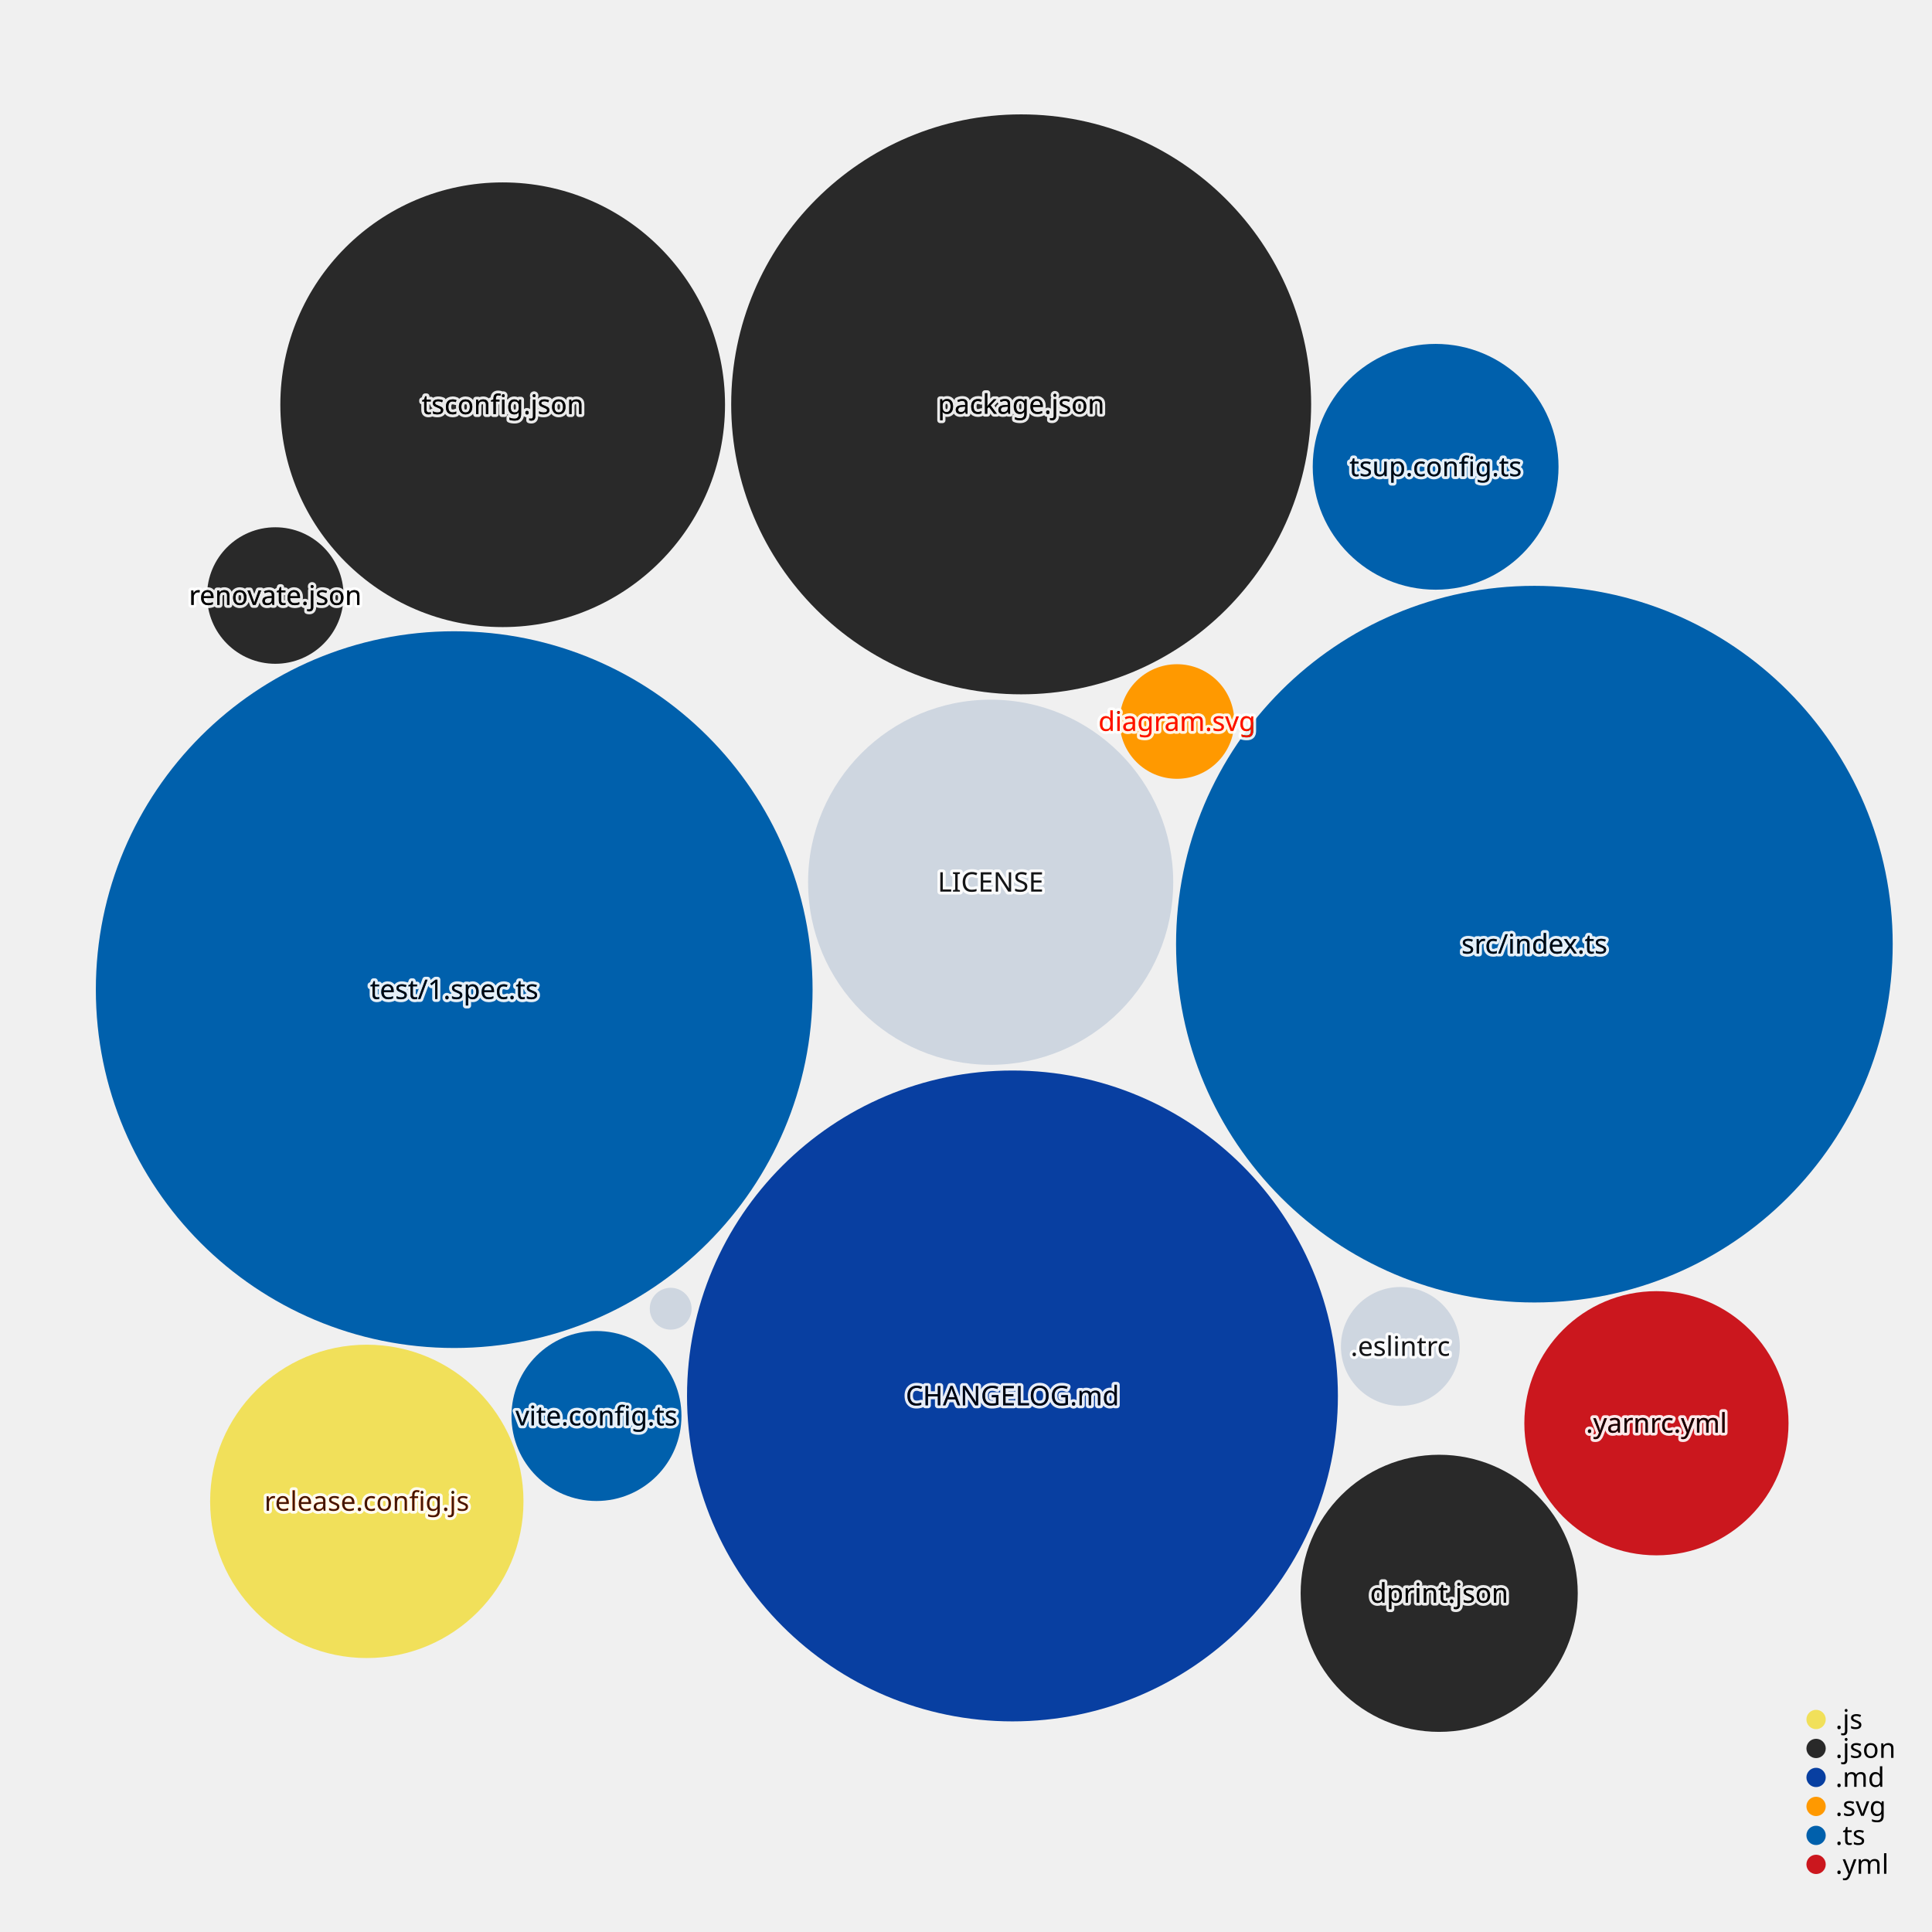
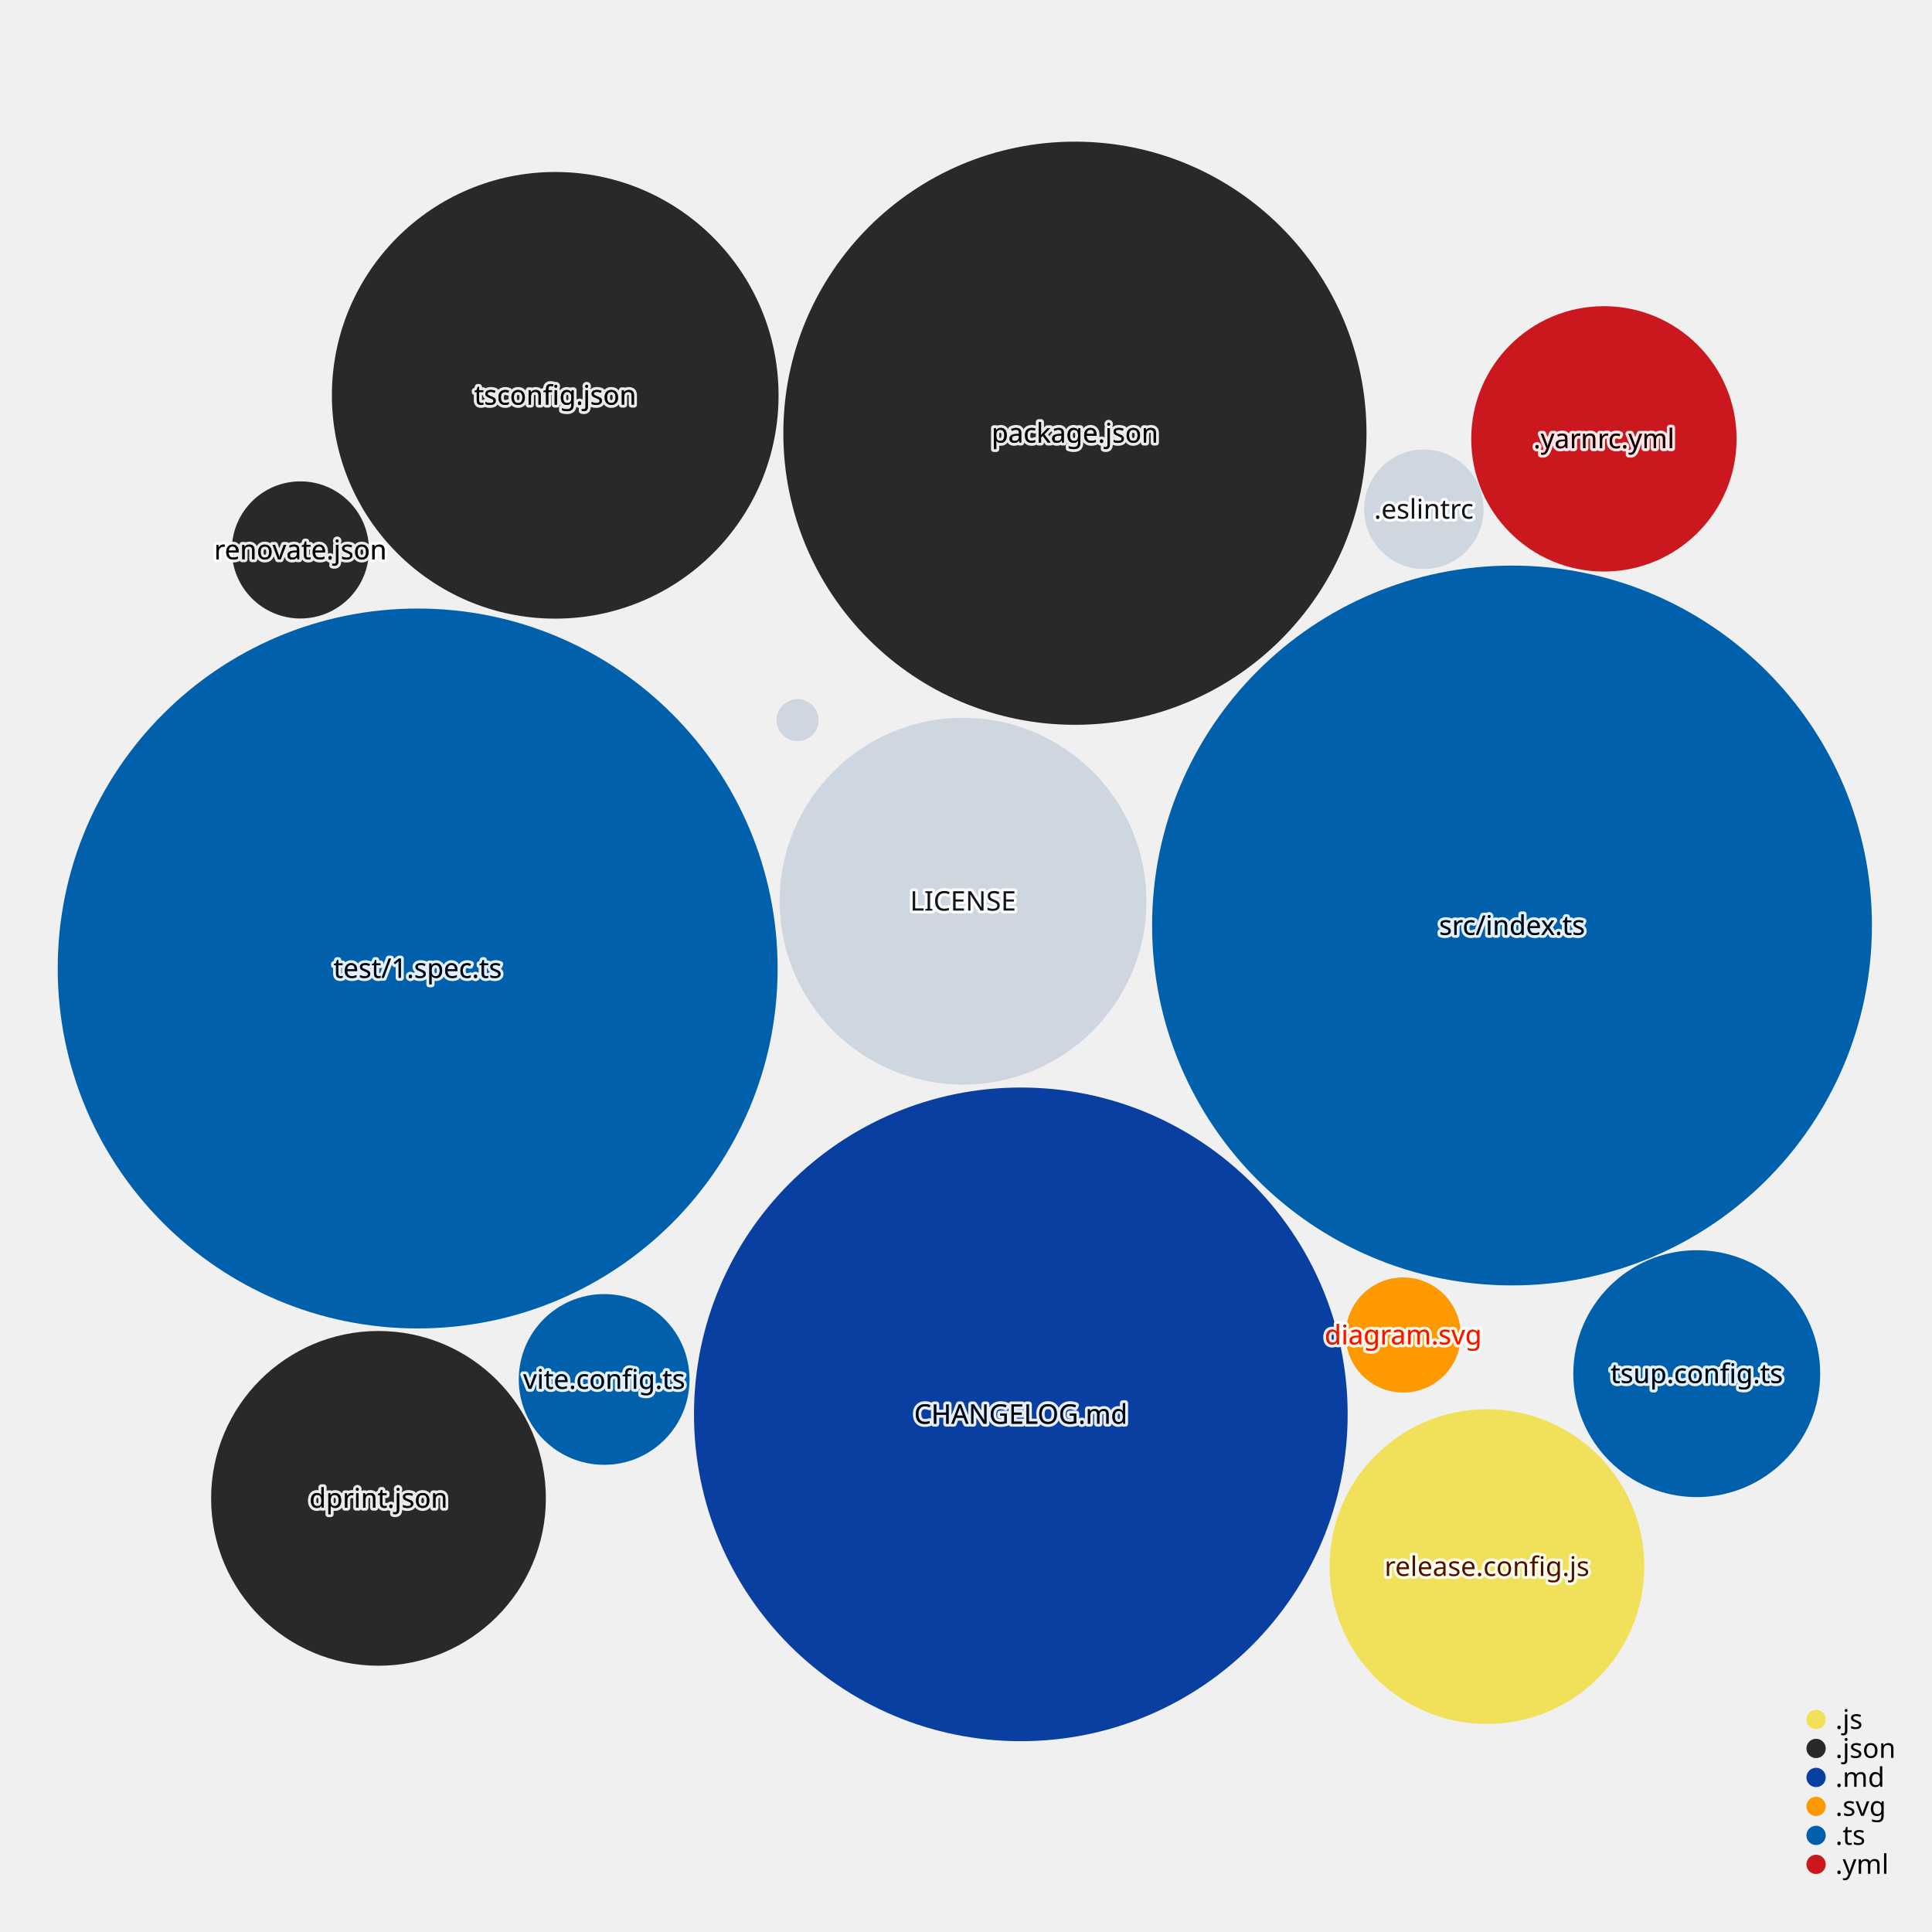
<svg xmlns="http://www.w3.org/2000/svg" width="1000" height="1000" style="background:white;font-family:sans-serif;overflow:visible">
  <defs>
    <filter id="glow" x="-50%" y="-50%" width="200%" height="200%">
      <feGaussianBlur stdDeviation="4" result="coloredBlur" />
      <feMerge>
        <feMergeNode in="coloredBlur" />
        <feMergeNode in="SourceGraphic" />
      </feMerge>
    </filter>
  </defs>
-   <g style="fill:#0060ac;transition:transform 0s ease-out, fill 0.1s ease-out" transform="translate(235.0975, 512.2288)">
-     <circle style="transition:all 0.5s ease-out" r="185.488" stroke-width="0" stroke="#374151" />
+   <g style="fill:#0060ac;transition:transform 0s ease-out, fill 0.1s ease-out" transform="translate(216.186, 501.288)">
+     <circle style="transition:all 0.5s ease-out" r="186.31" stroke-width="0" stroke="#374151" />
  </g>
-   <g style="fill:#0060ac;transition:transform 0s ease-out, fill 0.1s ease-out" transform="translate(794.1944, 488.6965)">
-     <circle style="transition:all 0.5s ease-out" r="185.465" stroke-width="0" stroke="#374151" />
+   <g style="fill:#0060ac;transition:transform 0s ease-out, fill 0.1s ease-out" transform="translate(782.6171, 479.0372)">
+     <circle style="transition:all 0.5s ease-out" r="186.288" stroke-width="0" stroke="#374151" />
  </g>
-   <g style="fill:#083fa1;transition:transform 0s ease-out, fill 0.1s ease-out" transform="translate(524.047, 722.5397)">
-     <circle style="transition:all 0.5s ease-out" r="168.446" stroke-width="0" stroke="#374151" />
+   <g style="fill:#083fa1;transition:transform 0s ease-out, fill 0.1s ease-out" transform="translate(528.3763, 732.0662)">
+     <circle style="transition:all 0.5s ease-out" r="169.168" stroke-width="0" stroke="#374151" />
  </g>
-   <g style="fill:#292929;transition:transform 0s ease-out, fill 0.1s ease-out" transform="translate(528.5525, 209.2925)">
-     <circle style="transition:all 0.5s ease-out" r="150.089" stroke-width="0" stroke="#374151" />
+   <g style="fill:#292929;transition:transform 0s ease-out, fill 0.1s ease-out" transform="translate(556.3742, 224.241)">
+     <circle style="transition:all 0.5s ease-out" r="150.922" stroke-width="0" stroke="#374151" />
  </g>
-   <g style="fill:#292929;transition:transform 0s ease-out, fill 0.1s ease-out" transform="translate(260.1856, 209.4953)">
-     <circle style="transition:all 0.5s ease-out" r="115.085" stroke-width="0" stroke="#374151" />
+   <g style="fill:#292929;transition:transform 0s ease-out, fill 0.1s ease-out" transform="translate(287.3856, 204.6137)">
+     <circle style="transition:all 0.5s ease-out" r="115.595" stroke-width="0" stroke="#374151" />
  </g>
-   <g style="fill:#CED6E0;transition:transform 0s ease-out, fill 0.1s ease-out" transform="translate(512.7602, 456.6474)">
-     <circle style="transition:all 0.5s ease-out" r="94.5" stroke-width="0" stroke="#374151" />
+   <g style="fill:#CED6E0;transition:transform 0s ease-out, fill 0.1s ease-out" transform="translate(498.4767, 466.4595)">
+     <circle style="transition:all 0.5s ease-out" r="94.919" stroke-width="0" stroke="#374151" />
  </g>
-   <g style="fill:#f1e05a;transition:transform 0s ease-out, fill 0.1s ease-out" transform="translate(189.8559, 777.1077)">
-     <circle style="transition:all 0.5s ease-out" r="81.094" stroke-width="0" stroke="#374151" />
+   <g style="fill:#292929;transition:transform 0s ease-out, fill 0.1s ease-out" transform="translate(195.9032, 775.5479)">
+     <circle style="transition:all 0.5s ease-out" r="86.632" stroke-width="0" stroke="#374151" />
  </g>
-   <g style="fill:#292929;transition:transform 0s ease-out, fill 0.1s ease-out" transform="translate(744.9231, 824.6954)">
-     <circle style="transition:all 0.5s ease-out" r="71.719" stroke-width="0" stroke="#374151" />
+   <g style="fill:#f1e05a;transition:transform 0s ease-out, fill 0.1s ease-out" transform="translate(769.638, 810.8651)">
+     <circle style="transition:all 0.5s ease-out" r="81.453" stroke-width="0" stroke="#374151" />
  </g>
-   <g style="fill:#cb171e;transition:transform 0s ease-out, fill 0.1s ease-out" transform="translate(857.366, 736.67)">
-     <circle style="transition:all 0.5s ease-out" r="68.371" stroke-width="0" stroke="#374151" />
+   <g style="fill:#cb171e;transition:transform 0s ease-out, fill 0.1s ease-out" transform="translate(830.1774, 227.1518)">
+     <circle style="transition:all 0.5s ease-out" r="68.674" stroke-width="0" stroke="#374151" />
  </g>
-   <g style="fill:#0060ac;transition:transform 0s ease-out, fill 0.1s ease-out" transform="translate(743.0795, 241.6159)">
-     <circle style="transition:all 0.5s ease-out" r="63.61" stroke-width="0" stroke="#374151" />
+   <g style="fill:#0060ac;transition:transform 0s ease-out, fill 0.1s ease-out" transform="translate(878.2326, 711.0035)">
+     <circle style="transition:all 0.5s ease-out" r="63.892" stroke-width="0" stroke="#374151" />
  </g>
-   <g style="fill:#0060ac;transition:transform 0s ease-out, fill 0.1s ease-out" transform="translate(308.7325, 732.9169)">
-     <circle style="transition:all 0.5s ease-out" r="43.99" stroke-width="0" stroke="#374151" />
+   <g style="fill:#0060ac;transition:transform 0s ease-out, fill 0.1s ease-out" transform="translate(312.7017, 714.0007)">
+     <circle style="transition:all 0.5s ease-out" r="44.186" stroke-width="0" stroke="#374151" />
  </g>
-   <g style="fill:#292929;transition:transform 0s ease-out, fill 0.1s ease-out" transform="translate(142.5051, 308.2451)">
-     <circle style="transition:all 0.5s ease-out" r="35.33" stroke-width="0" stroke="#374151" />
+   <g style="fill:#292929;transition:transform 0s ease-out, fill 0.1s ease-out" transform="translate(155.4826, 284.6423)">
+     <circle style="transition:all 0.5s ease-out" r="35.487" stroke-width="0" stroke="#374151" />
  </g>
-   <g style="fill:#CED6E0;transition:transform 0s ease-out, fill 0.1s ease-out" transform="translate(724.8269, 696.9182)">
-     <circle style="transition:all 0.5s ease-out" r="30.767" stroke-width="0" stroke="#374151" />
+   <g style="fill:#CED6E0;transition:transform 0s ease-out, fill 0.1s ease-out" transform="translate(736.9611, 263.5965)">
+     <circle style="transition:all 0.5s ease-out" r="30.904" stroke-width="0" stroke="#374151" />
  </g>
-   <g style="fill:#ff9900;transition:transform 0s ease-out, fill 0.1s ease-out" transform="translate(609.19, 373.4525)">
-     <circle style="transition:all 0.5s ease-out" r="29.658" stroke-width="0" stroke="#374151" />
+   <g style="fill:#ff9900;transition:transform 0s ease-out, fill 0.1s ease-out" transform="translate(726.3068, 690.9915)">
+     <circle style="transition:all 0.5s ease-out" r="29.79" stroke-width="0" stroke="#374151" />
  </g>
-   <g style="fill:#CED6E0;transition:transform 0s ease-out, fill 0.1s ease-out" transform="translate(347.1396, 677.3861)">
-     <circle style="transition:all 0.5s ease-out" r="10.83" stroke-width="0" stroke="#374151" />
+   <g style="fill:#CED6E0;transition:transform 0s ease-out, fill 0.1s ease-out" transform="translate(412.8318, 372.7531)">
+     <circle style="transition:all 0.5s ease-out" r="10.878" stroke-width="0" stroke="#374151" />
  </g>
-   <g style="fill:#0060ac;transition:transform 0s ease-out" transform="translate(235.0975, 512.2288)">
+   <g style="fill:#0060ac;transition:transform 0s ease-out" transform="translate(216.186, 501.288)">
    <text style="pointer-events:none;opacity:0.9;font-size:14px;font-weight:500;transition:all 0.5s ease-out" fill="#4B5563" text-anchor="middle" dominant-baseline="middle" stroke="white" stroke-width="3" stroke-linejoin="round">test/1.spec.ts</text>
    <text style="pointer-events:none;opacity:1;font-size:14px;font-weight:500;transition:all 0.5s ease-out" text-anchor="middle" dominant-baseline="middle">test/1.spec.ts</text>
    <text style="pointer-events:none;opacity:0.9;font-size:14px;font-weight:500;mix-blend-mode:color-burn;transition:all 0.5s ease-out" fill="#110101" text-anchor="middle" dominant-baseline="middle">test/1.spec.ts</text>
  </g>
-   <g style="fill:#0060ac;transition:transform 0s ease-out" transform="translate(794.1944, 488.6965)">
+   <g style="fill:#0060ac;transition:transform 0s ease-out" transform="translate(782.6171, 479.0372)">
    <text style="pointer-events:none;opacity:0.9;font-size:14px;font-weight:500;transition:all 0.5s ease-out" fill="#4B5563" text-anchor="middle" dominant-baseline="middle" stroke="white" stroke-width="3" stroke-linejoin="round">src/index.ts</text>
    <text style="pointer-events:none;opacity:1;font-size:14px;font-weight:500;transition:all 0.5s ease-out" text-anchor="middle" dominant-baseline="middle">src/index.ts</text>
    <text style="pointer-events:none;opacity:0.9;font-size:14px;font-weight:500;mix-blend-mode:color-burn;transition:all 0.5s ease-out" fill="#110101" text-anchor="middle" dominant-baseline="middle">src/index.ts</text>
  </g>
-   <g style="fill:#083fa1;transition:transform 0s ease-out" transform="translate(524.047, 722.5397)">
+   <g style="fill:#083fa1;transition:transform 0s ease-out" transform="translate(528.3763, 732.0662)">
    <text style="pointer-events:none;opacity:0.9;font-size:14px;font-weight:500;transition:all 0.5s ease-out" fill="#4B5563" text-anchor="middle" dominant-baseline="middle" stroke="white" stroke-width="3" stroke-linejoin="round">CHANGELOG.md</text>
    <text style="pointer-events:none;opacity:1;font-size:14px;font-weight:500;transition:all 0.5s ease-out" text-anchor="middle" dominant-baseline="middle">CHANGELOG.md</text>
    <text style="pointer-events:none;opacity:0.9;font-size:14px;font-weight:500;mix-blend-mode:color-burn;transition:all 0.5s ease-out" fill="#110101" text-anchor="middle" dominant-baseline="middle">CHANGELOG.md</text>
  </g>
-   <g style="fill:#292929;transition:transform 0s ease-out" transform="translate(528.5525, 209.2925)">
+   <g style="fill:#292929;transition:transform 0s ease-out" transform="translate(556.3742, 224.241)">
    <text style="pointer-events:none;opacity:0.9;font-size:14px;font-weight:500;transition:all 0.5s ease-out" fill="#4B5563" text-anchor="middle" dominant-baseline="middle" stroke="white" stroke-width="3" stroke-linejoin="round">package.json</text>
    <text style="pointer-events:none;opacity:1;font-size:14px;font-weight:500;transition:all 0.5s ease-out" text-anchor="middle" dominant-baseline="middle">package.json</text>
    <text style="pointer-events:none;opacity:0.9;font-size:14px;font-weight:500;mix-blend-mode:color-burn;transition:all 0.5s ease-out" fill="#110101" text-anchor="middle" dominant-baseline="middle">package.json</text>
  </g>
-   <g style="fill:#292929;transition:transform 0s ease-out" transform="translate(260.1856, 209.4953)">
+   <g style="fill:#292929;transition:transform 0s ease-out" transform="translate(287.3856, 204.6137)">
    <text style="pointer-events:none;opacity:0.9;font-size:14px;font-weight:500;transition:all 0.5s ease-out" fill="#4B5563" text-anchor="middle" dominant-baseline="middle" stroke="white" stroke-width="3" stroke-linejoin="round">tsconfig.json</text>
    <text style="pointer-events:none;opacity:1;font-size:14px;font-weight:500;transition:all 0.5s ease-out" text-anchor="middle" dominant-baseline="middle">tsconfig.json</text>
    <text style="pointer-events:none;opacity:0.9;font-size:14px;font-weight:500;mix-blend-mode:color-burn;transition:all 0.5s ease-out" fill="#110101" text-anchor="middle" dominant-baseline="middle">tsconfig.json</text>
  </g>
-   <g style="fill:#CED6E0;transition:transform 0s ease-out" transform="translate(512.7602, 456.6474)">
+   <g style="fill:#CED6E0;transition:transform 0s ease-out" transform="translate(498.4767, 466.4595)">
    <text style="pointer-events:none;opacity:0.9;font-size:14px;font-weight:500;transition:all 0.5s ease-out" fill="#4B5563" text-anchor="middle" dominant-baseline="middle" stroke="white" stroke-width="3" stroke-linejoin="round">LICENSE</text>
    <text style="pointer-events:none;opacity:1;font-size:14px;font-weight:500;transition:all 0.5s ease-out" text-anchor="middle" dominant-baseline="middle">LICENSE</text>
    <text style="pointer-events:none;opacity:0.9;font-size:14px;font-weight:500;mix-blend-mode:color-burn;transition:all 0.5s ease-out" fill="#110101" text-anchor="middle" dominant-baseline="middle">LICENSE</text>
  </g>
-   <g style="fill:#f1e05a;transition:transform 0s ease-out" transform="translate(189.8559, 777.1077)">
+   <g style="fill:#292929;transition:transform 0s ease-out" transform="translate(195.9032, 775.5479)">
+     <text style="pointer-events:none;opacity:0.9;font-size:14px;font-weight:500;transition:all 0.5s ease-out" fill="#4B5563" text-anchor="middle" dominant-baseline="middle" stroke="white" stroke-width="3" stroke-linejoin="round">dprint.json</text>
+     <text style="pointer-events:none;opacity:1;font-size:14px;font-weight:500;transition:all 0.5s ease-out" text-anchor="middle" dominant-baseline="middle">dprint.json</text>
+     <text style="pointer-events:none;opacity:0.9;font-size:14px;font-weight:500;mix-blend-mode:color-burn;transition:all 0.5s ease-out" fill="#110101" text-anchor="middle" dominant-baseline="middle">dprint.json</text>
+   </g>
+   <g style="fill:#f1e05a;transition:transform 0s ease-out" transform="translate(769.638, 810.8651)">
    <text style="pointer-events:none;opacity:0.9;font-size:14px;font-weight:500;transition:all 0.5s ease-out" fill="#4B5563" text-anchor="middle" dominant-baseline="middle" stroke="white" stroke-width="3" stroke-linejoin="round">release.config.js</text>
    <text style="pointer-events:none;opacity:1;font-size:14px;font-weight:500;transition:all 0.5s ease-out" text-anchor="middle" dominant-baseline="middle">release.config.js</text>
    <text style="pointer-events:none;opacity:0.9;font-size:14px;font-weight:500;mix-blend-mode:color-burn;transition:all 0.5s ease-out" fill="#110101" text-anchor="middle" dominant-baseline="middle">release.config.js</text>
  </g>
-   <g style="fill:#292929;transition:transform 0s ease-out" transform="translate(744.9231, 824.6954)">
-     <text style="pointer-events:none;opacity:0.9;font-size:14px;font-weight:500;transition:all 0.5s ease-out" fill="#4B5563" text-anchor="middle" dominant-baseline="middle" stroke="white" stroke-width="3" stroke-linejoin="round">dprint.json</text>
-     <text style="pointer-events:none;opacity:1;font-size:14px;font-weight:500;transition:all 0.5s ease-out" text-anchor="middle" dominant-baseline="middle">dprint.json</text>
-     <text style="pointer-events:none;opacity:0.9;font-size:14px;font-weight:500;mix-blend-mode:color-burn;transition:all 0.5s ease-out" fill="#110101" text-anchor="middle" dominant-baseline="middle">dprint.json</text>
-   </g>
-   <g style="fill:#cb171e;transition:transform 0s ease-out" transform="translate(857.366, 736.67)">
+   <g style="fill:#cb171e;transition:transform 0s ease-out" transform="translate(830.1774, 227.1518)">
    <text style="pointer-events:none;opacity:0.9;font-size:14px;font-weight:500;transition:all 0.5s ease-out" fill="#4B5563" text-anchor="middle" dominant-baseline="middle" stroke="white" stroke-width="3" stroke-linejoin="round">.yarnrc.yml</text>
    <text style="pointer-events:none;opacity:1;font-size:14px;font-weight:500;transition:all 0.5s ease-out" text-anchor="middle" dominant-baseline="middle">.yarnrc.yml</text>
    <text style="pointer-events:none;opacity:0.9;font-size:14px;font-weight:500;mix-blend-mode:color-burn;transition:all 0.5s ease-out" fill="#110101" text-anchor="middle" dominant-baseline="middle">.yarnrc.yml</text>
  </g>
-   <g style="fill:#0060ac;transition:transform 0s ease-out" transform="translate(743.0795, 241.6159)">
+   <g style="fill:#0060ac;transition:transform 0s ease-out" transform="translate(878.2326, 711.0035)">
    <text style="pointer-events:none;opacity:0.9;font-size:14px;font-weight:500;transition:all 0.5s ease-out" fill="#4B5563" text-anchor="middle" dominant-baseline="middle" stroke="white" stroke-width="3" stroke-linejoin="round">tsup.config.ts</text>
    <text style="pointer-events:none;opacity:1;font-size:14px;font-weight:500;transition:all 0.5s ease-out" text-anchor="middle" dominant-baseline="middle">tsup.config.ts</text>
    <text style="pointer-events:none;opacity:0.9;font-size:14px;font-weight:500;mix-blend-mode:color-burn;transition:all 0.5s ease-out" fill="#110101" text-anchor="middle" dominant-baseline="middle">tsup.config.ts</text>
  </g>
-   <g style="fill:#0060ac;transition:transform 0s ease-out" transform="translate(308.7325, 732.9169)">
+   <g style="fill:#0060ac;transition:transform 0s ease-out" transform="translate(312.7017, 714.0007)">
    <text style="pointer-events:none;opacity:0.9;font-size:14px;font-weight:500;transition:all 0.5s ease-out" fill="#4B5563" text-anchor="middle" dominant-baseline="middle" stroke="white" stroke-width="3" stroke-linejoin="round">vite.config.ts</text>
    <text style="pointer-events:none;opacity:1;font-size:14px;font-weight:500;transition:all 0.5s ease-out" text-anchor="middle" dominant-baseline="middle">vite.config.ts</text>
    <text style="pointer-events:none;opacity:0.9;font-size:14px;font-weight:500;mix-blend-mode:color-burn;transition:all 0.5s ease-out" fill="#110101" text-anchor="middle" dominant-baseline="middle">vite.config.ts</text>
  </g>
-   <g style="fill:#292929;transition:transform 0s ease-out" transform="translate(142.5051, 308.2451)">
+   <g style="fill:#292929;transition:transform 0s ease-out" transform="translate(155.4826, 284.6423)">
    <text style="pointer-events:none;opacity:0.9;font-size:14px;font-weight:500;transition:all 0.5s ease-out" fill="#4B5563" text-anchor="middle" dominant-baseline="middle" stroke="white" stroke-width="3" stroke-linejoin="round">renovate.json</text>
    <text style="pointer-events:none;opacity:1;font-size:14px;font-weight:500;transition:all 0.5s ease-out" text-anchor="middle" dominant-baseline="middle">renovate.json</text>
    <text style="pointer-events:none;opacity:0.9;font-size:14px;font-weight:500;mix-blend-mode:color-burn;transition:all 0.5s ease-out" fill="#110101" text-anchor="middle" dominant-baseline="middle">renovate.json</text>
  </g>
-   <g style="fill:#CED6E0;transition:transform 0s ease-out" transform="translate(724.8269, 696.9182)">
+   <g style="fill:#CED6E0;transition:transform 0s ease-out" transform="translate(736.9611, 263.5965)">
    <text style="pointer-events:none;opacity:0.9;font-size:14px;font-weight:500;transition:all 0.5s ease-out" fill="#4B5563" text-anchor="middle" dominant-baseline="middle" stroke="white" stroke-width="3" stroke-linejoin="round">.eslintrc</text>
    <text style="pointer-events:none;opacity:1;font-size:14px;font-weight:500;transition:all 0.5s ease-out" text-anchor="middle" dominant-baseline="middle">.eslintrc</text>
    <text style="pointer-events:none;opacity:0.9;font-size:14px;font-weight:500;mix-blend-mode:color-burn;transition:all 0.5s ease-out" fill="#110101" text-anchor="middle" dominant-baseline="middle">.eslintrc</text>
  </g>
-   <g style="fill:#ff9900;transition:transform 0s ease-out" transform="translate(609.19, 373.4525)">
+   <g style="fill:#ff9900;transition:transform 0s ease-out" transform="translate(726.3068, 690.9915)">
    <text style="pointer-events:none;opacity:0.9;font-size:14px;font-weight:500;transition:all 0.5s ease-out" fill="#4B5563" text-anchor="middle" dominant-baseline="middle" stroke="white" stroke-width="3" stroke-linejoin="round">diagram.svg</text>
    <text style="pointer-events:none;opacity:1;font-size:14px;font-weight:500;transition:all 0.5s ease-out" text-anchor="middle" dominant-baseline="middle">diagram.svg</text>
    <text style="pointer-events:none;opacity:0.9;font-size:14px;font-weight:500;mix-blend-mode:color-burn;transition:all 0.5s ease-out" fill="#110101" text-anchor="middle" dominant-baseline="middle">diagram.svg</text>
  </g>
  <g transform="translate(940, 890)">
    <g transform="translate(0, 0)">
      <circle r="5" fill="#f1e05a" />
      <text x="10" style="font-size:14px;font-weight:300" dominant-baseline="middle">.js</text>
    </g>
    <g transform="translate(0, 15)">
      <circle r="5" fill="#292929" />
      <text x="10" style="font-size:14px;font-weight:300" dominant-baseline="middle">.json</text>
    </g>
    <g transform="translate(0, 30)">
      <circle r="5" fill="#083fa1" />
      <text x="10" style="font-size:14px;font-weight:300" dominant-baseline="middle">.md</text>
    </g>
    <g transform="translate(0, 45)">
      <circle r="5" fill="#ff9900" />
      <text x="10" style="font-size:14px;font-weight:300" dominant-baseline="middle">.svg</text>
    </g>
    <g transform="translate(0, 60)">
      <circle r="5" fill="#0060ac" />
      <text x="10" style="font-size:14px;font-weight:300" dominant-baseline="middle">.ts</text>
    </g>
    <g transform="translate(0, 75)">
      <circle r="5" fill="#cb171e" />
      <text x="10" style="font-size:14px;font-weight:300" dominant-baseline="middle">.yml</text>
    </g>
    <g fill="#9CA3AF" style="font-weight:300;font-style:italic;font-size:12px">each dot sized by file size</g>
  </g>
</svg>
